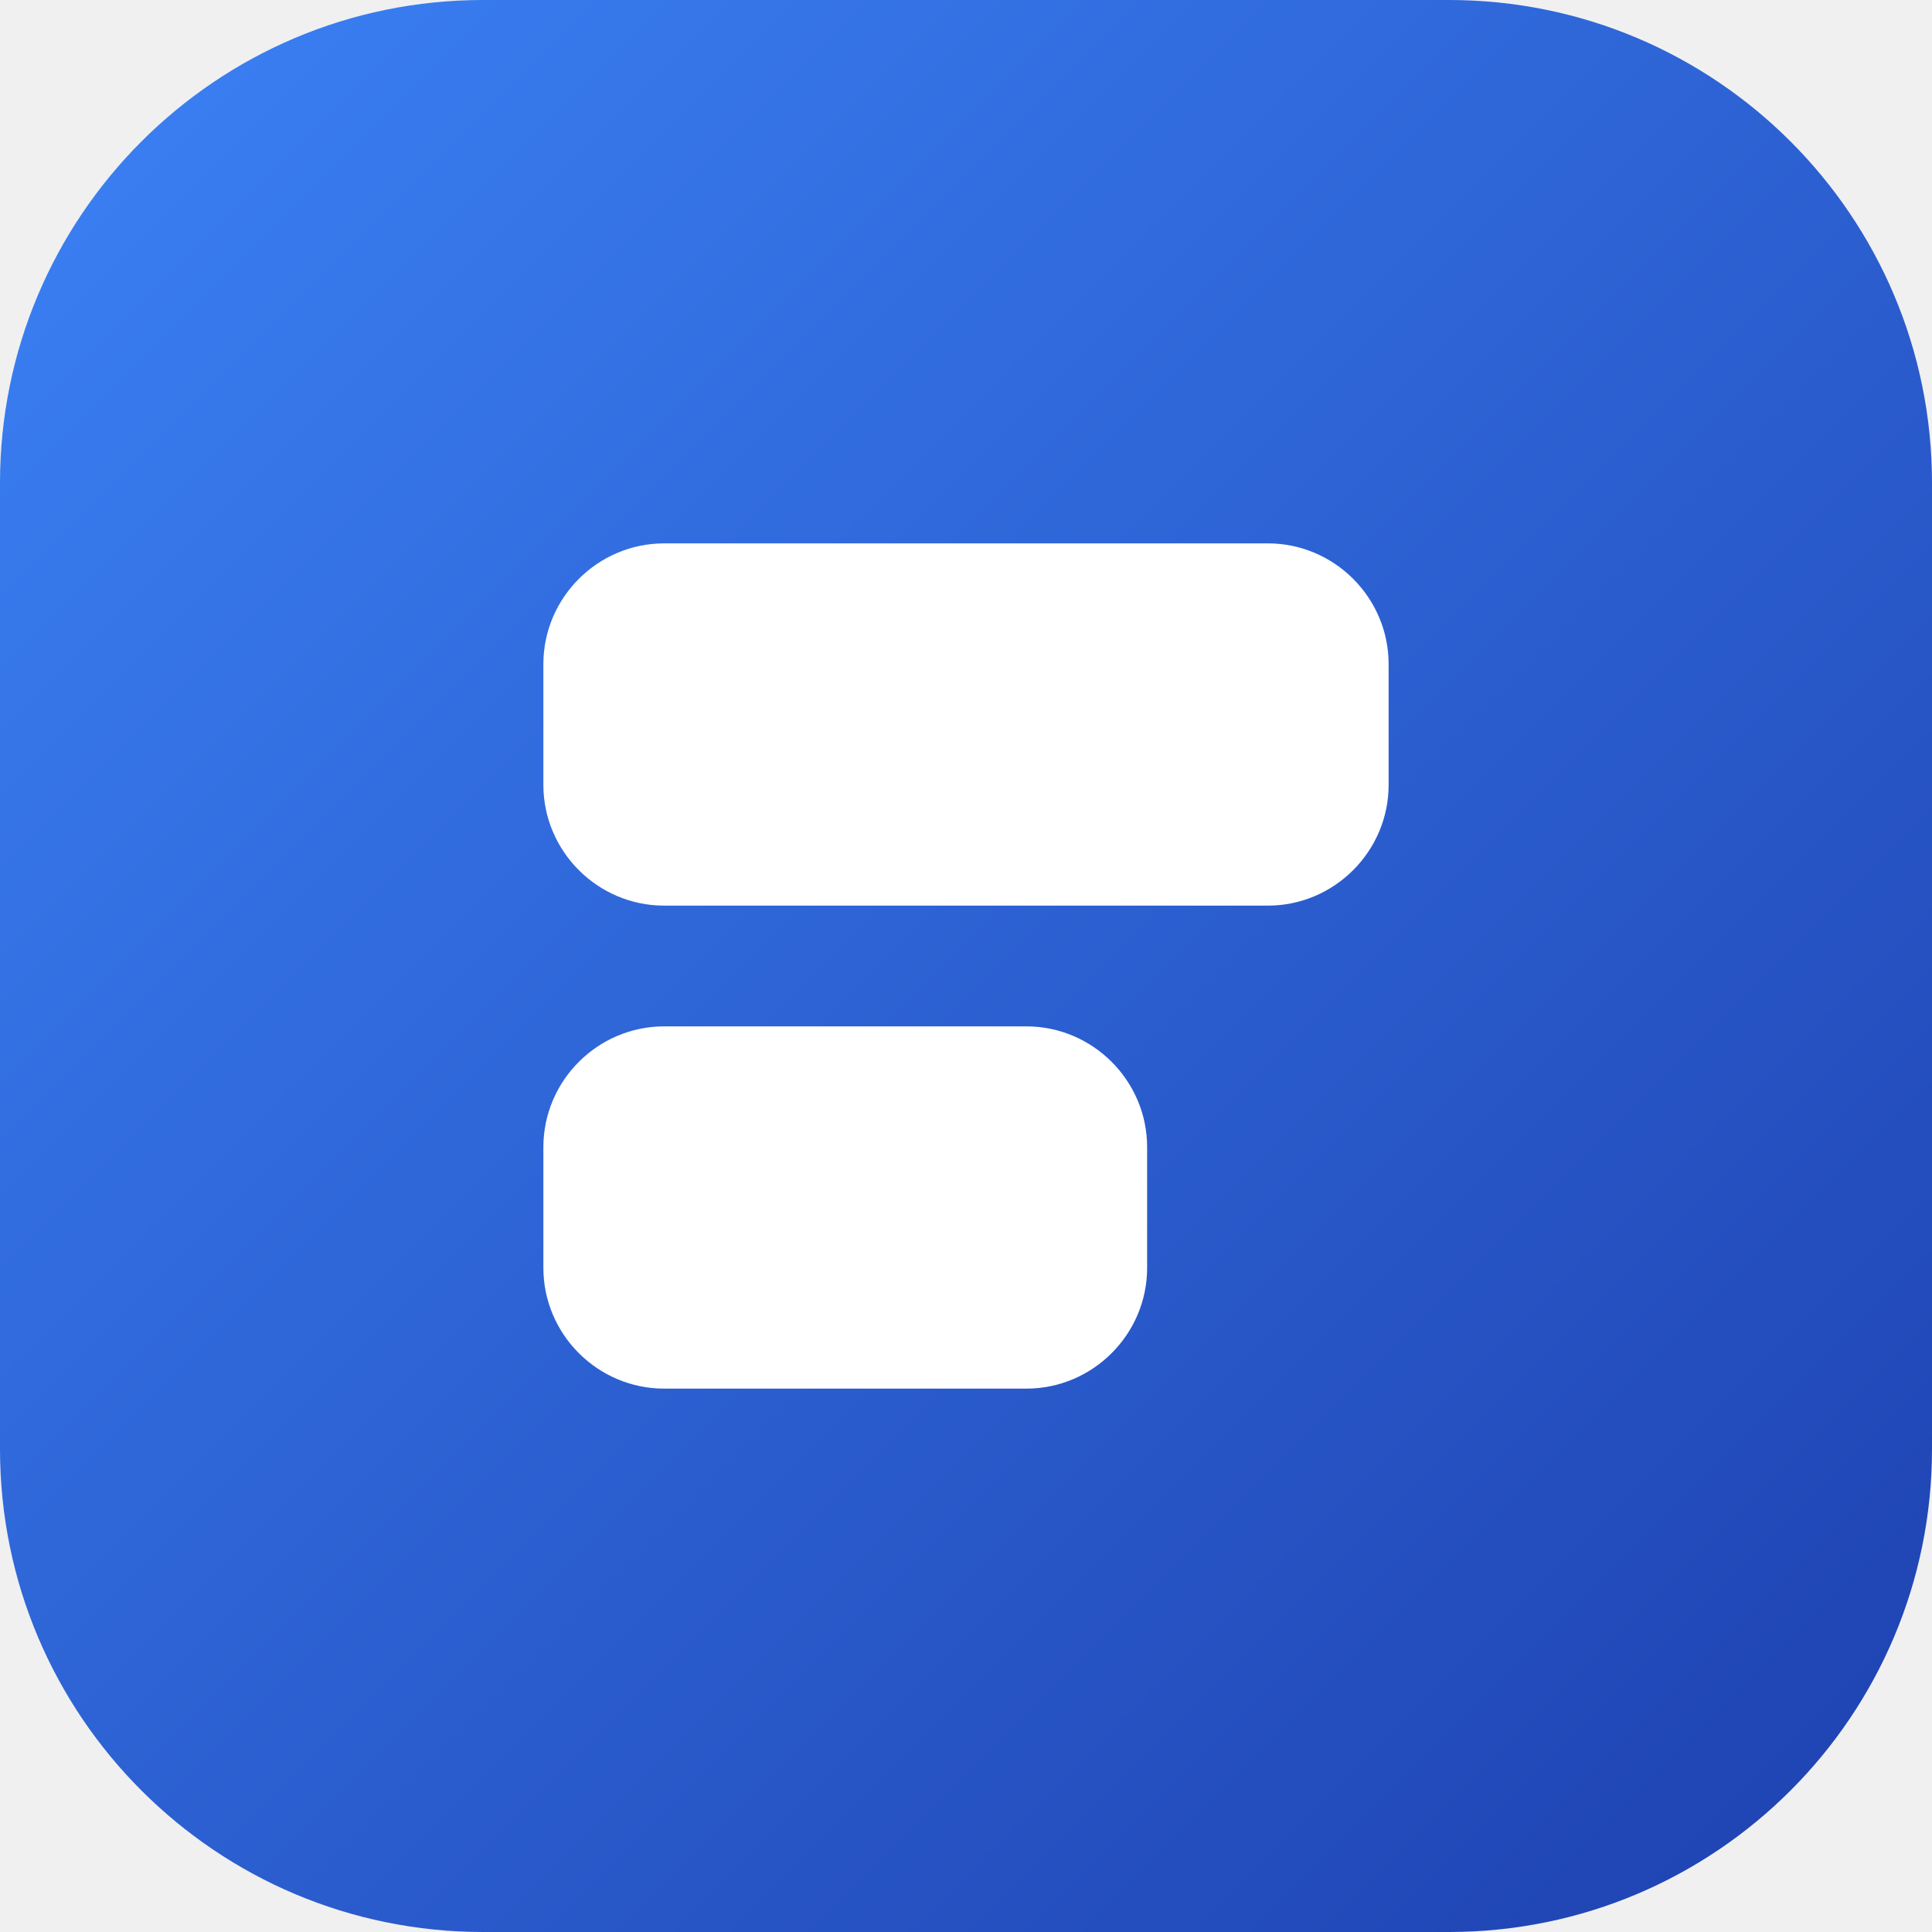
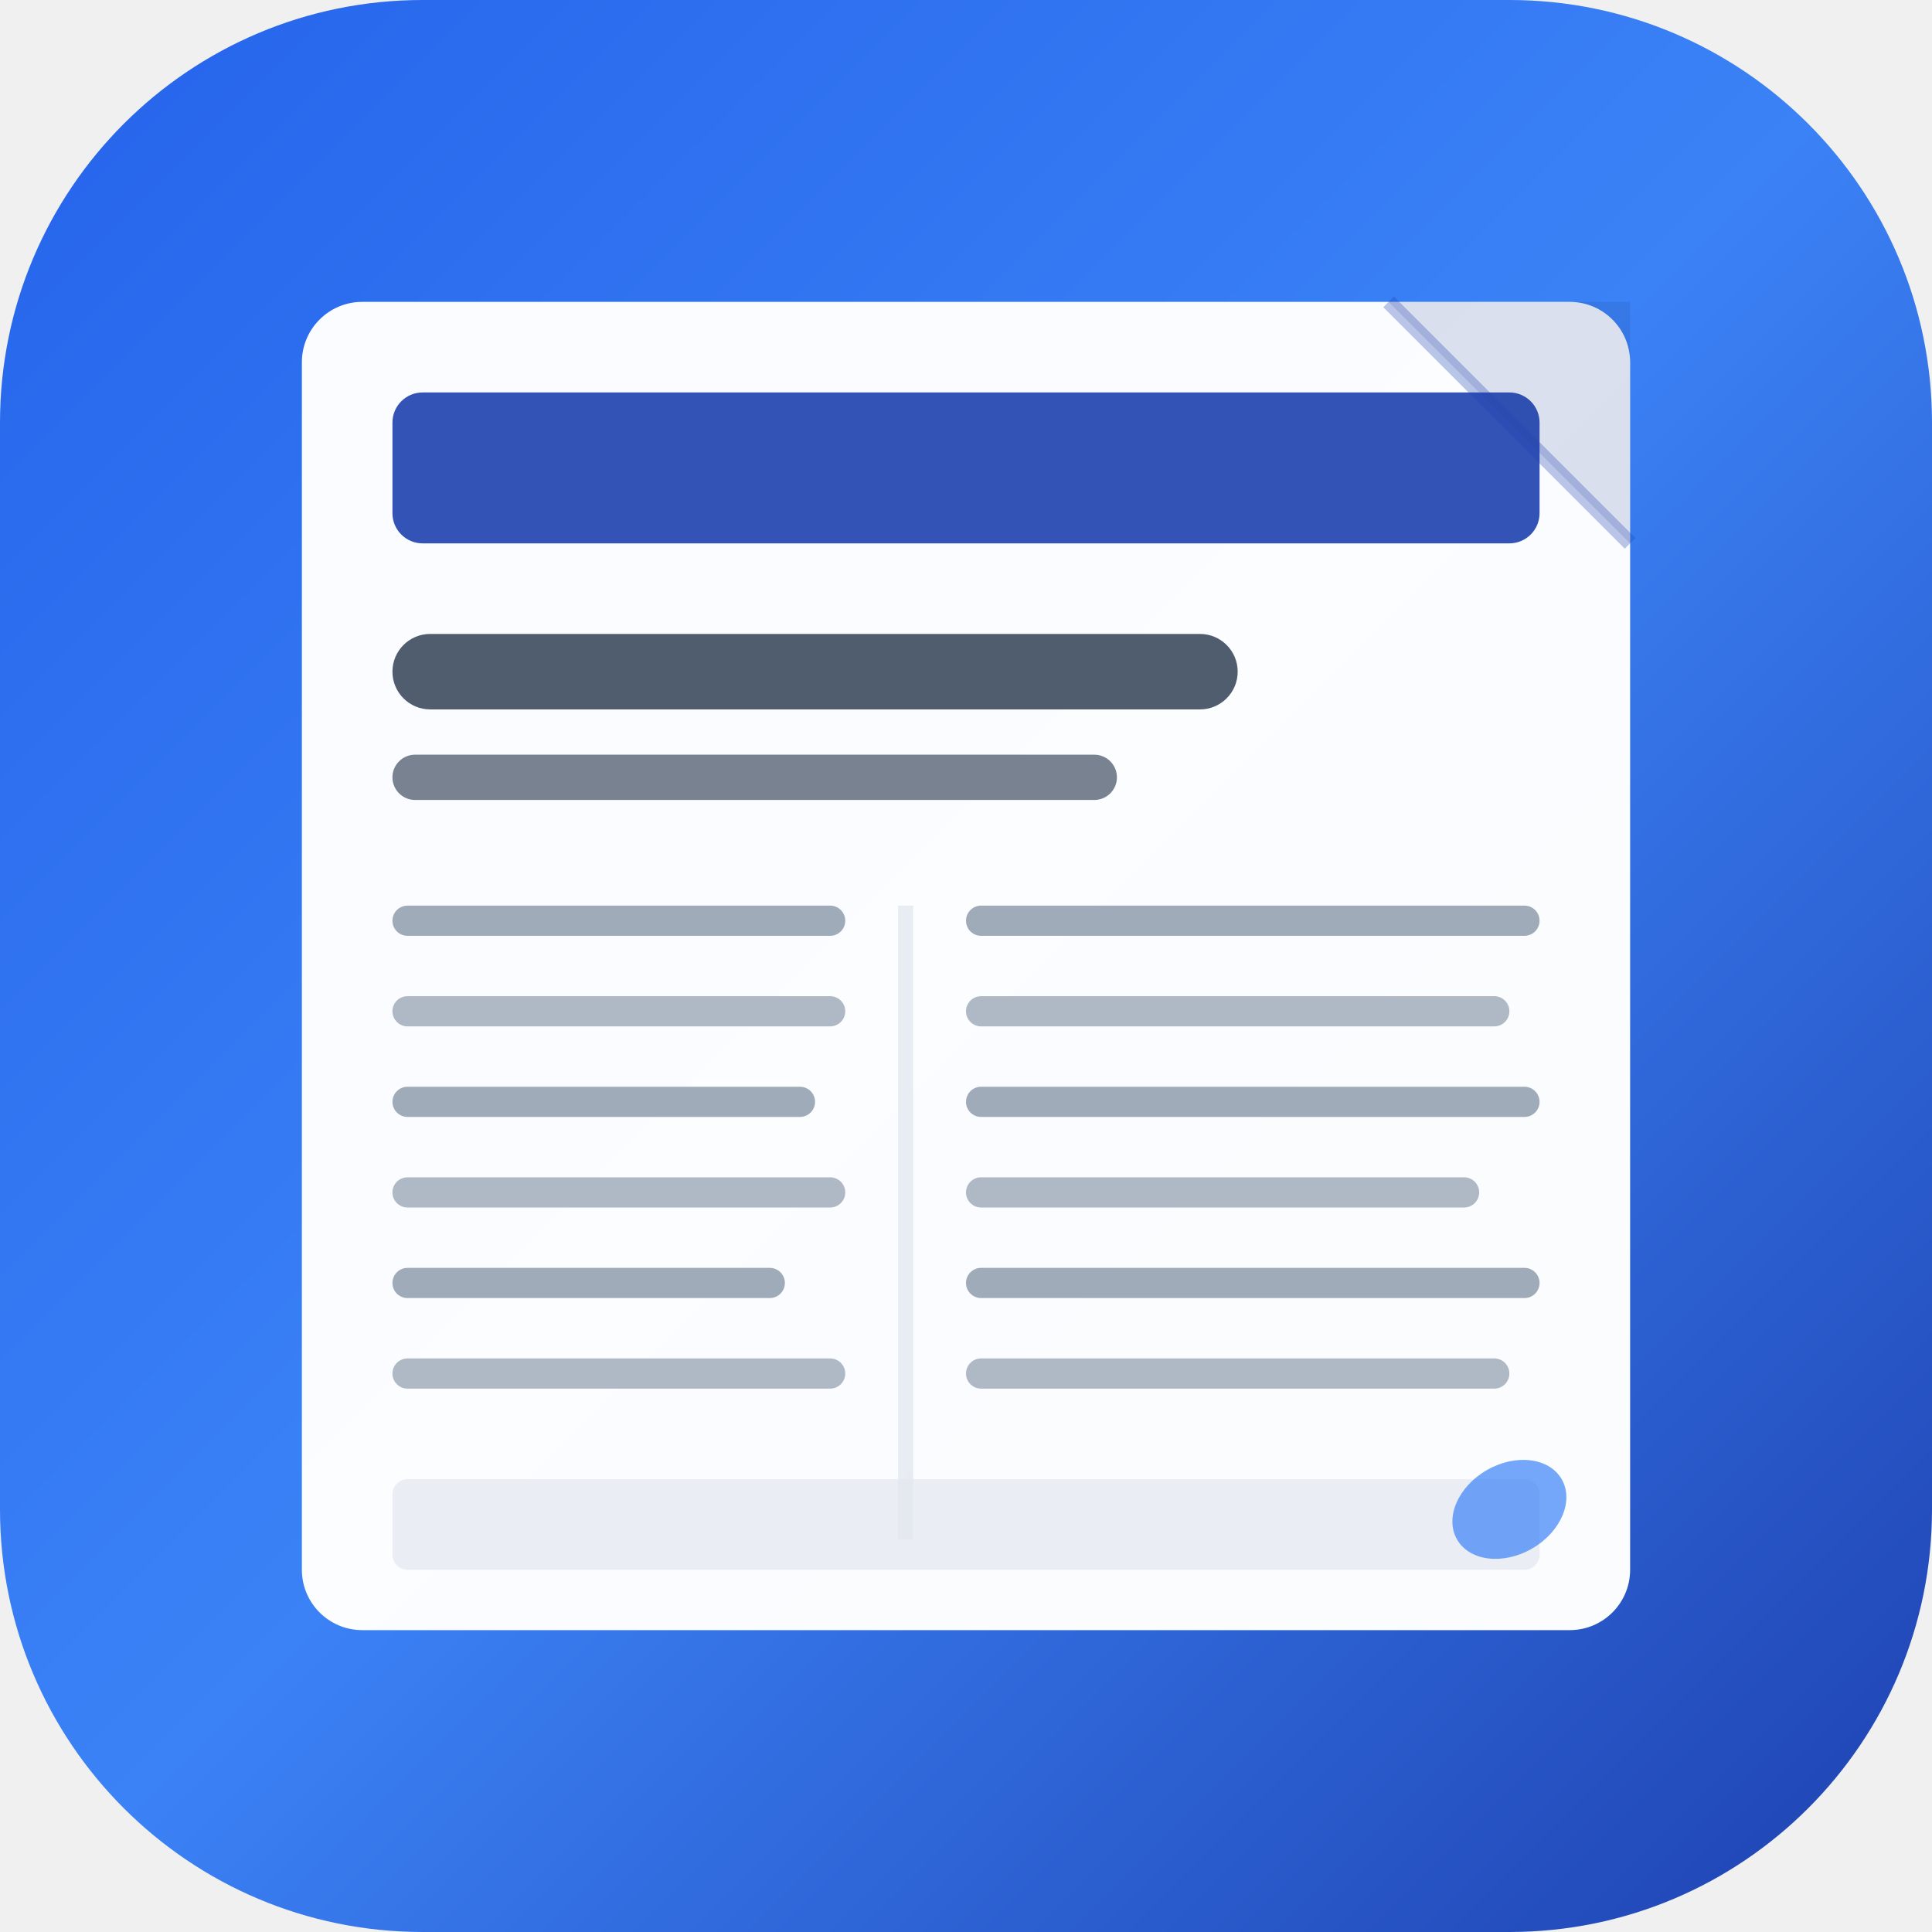
<svg xmlns="http://www.w3.org/2000/svg" viewBox="0 0 64 64" fill="none">
-   <rect width="64" height="64" rx="16" fill="url(#g)" />
-   <path d="M18 22c0-2.2 1.8-4 4-4h20c2.2 0 4 1.8 4 4v4c0 2.2-1.8 4-4 4H22c-2.2 0-4-1.8-4-4v-4Zm0 16c0-2.2 1.8-4 4-4h12c2.2 0 4 1.8 4 4v4c0 2.2-1.8 4-4 4H22c-2.2 0-4-1.8-4-4v-4Z" fill="#fff" />
+   <rect width="64" height="64" rx="14" fill="url(#gradient)" />
+   <g transform="translate(10, 10)">
+     <rect x="0" y="0" width="44" height="44" rx="2" fill="#fff" opacity="0.98" />
+     <rect x="3" y="3" width="38" height="5" rx="1" fill="#1e40af" opacity="0.9" />
+     <rect x="3" y="11" width="28" height="2.5" rx="1.25" fill="#334155" opacity="0.85" />
+     <rect x="3" y="15" width="24" height="1.5" rx="0.75" fill="#334155" opacity="0.65" />
+     <line x1="20" y1="20" x2="20" y2="41" stroke="#cbd5e1" stroke-width="0.5" opacity="0.4" />
+     <rect x="3" y="20" width="15" height="1" rx="0.5" fill="#64748b" opacity="0.6" />
+     <rect x="3" y="23" width="15" height="1" rx="0.5" fill="#64748b" opacity="0.5" />
+     <rect x="3" y="26" width="14" height="1" rx="0.5" fill="#64748b" opacity="0.6" />
+     <rect x="3" y="29" width="15" height="1" rx="0.5" fill="#64748b" opacity="0.5" />
+     <rect x="3" y="32" width="13" height="1" rx="0.5" fill="#64748b" opacity="0.6" />
+     <rect x="3" y="35" width="15" height="1" rx="0.5" fill="#64748b" opacity="0.5" />
+     <rect x="22" y="20" width="19" height="1" rx="0.5" fill="#64748b" opacity="0.6" />
+     <rect x="22" y="23" width="18" height="1" rx="0.5" fill="#64748b" opacity="0.5" />
+     <rect x="22" y="26" width="19" height="1" rx="0.5" fill="#64748b" opacity="0.6" />
+     <rect x="22" y="29" width="17" height="1" rx="0.5" fill="#64748b" opacity="0.5" />
+     <rect x="22" y="32" width="19" height="1" rx="0.5" fill="#64748b" opacity="0.6" />
+     <rect x="22" y="35" width="18" height="1" rx="0.5" fill="#64748b" opacity="0.5" />
+     <rect x="3" y="39" width="38" height="3" rx="0.5" fill="#e2e8f0" opacity="0.7" />
+     <path d="M 36 0 L 44 8 L 44 0 Z" fill="#1e3a8a" opacity="0.15" />
+     <line x1="36" y1="0" x2="44" y2="8" stroke="#1e40af" stroke-width="0.5" opacity="0.3" />
+     <ellipse cx="40" cy="40" rx="2" ry="1.5" fill="#3b82f6" opacity="0.7" transform="rotate(-30 40 40)" />
+   </g>
  <defs>
-     <linearGradient id="g" x1="0" y1="0" x2="64" y2="64" gradientUnits="userSpaceOnUse">
-       <stop stop-color="#3b82f6" />
-       <stop offset="1" stop-color="#1e40af" />
+     <linearGradient id="gradient" x1="0" y1="0" x2="64" y2="64" gradientUnits="userSpaceOnUse">
+       <stop offset="0%" stop-color="#2563eb" />
+       <stop offset="50%" stop-color="#3b82f6" />
+       <stop offset="100%" stop-color="#1e40af" />
    </linearGradient>
  </defs>
</svg>
